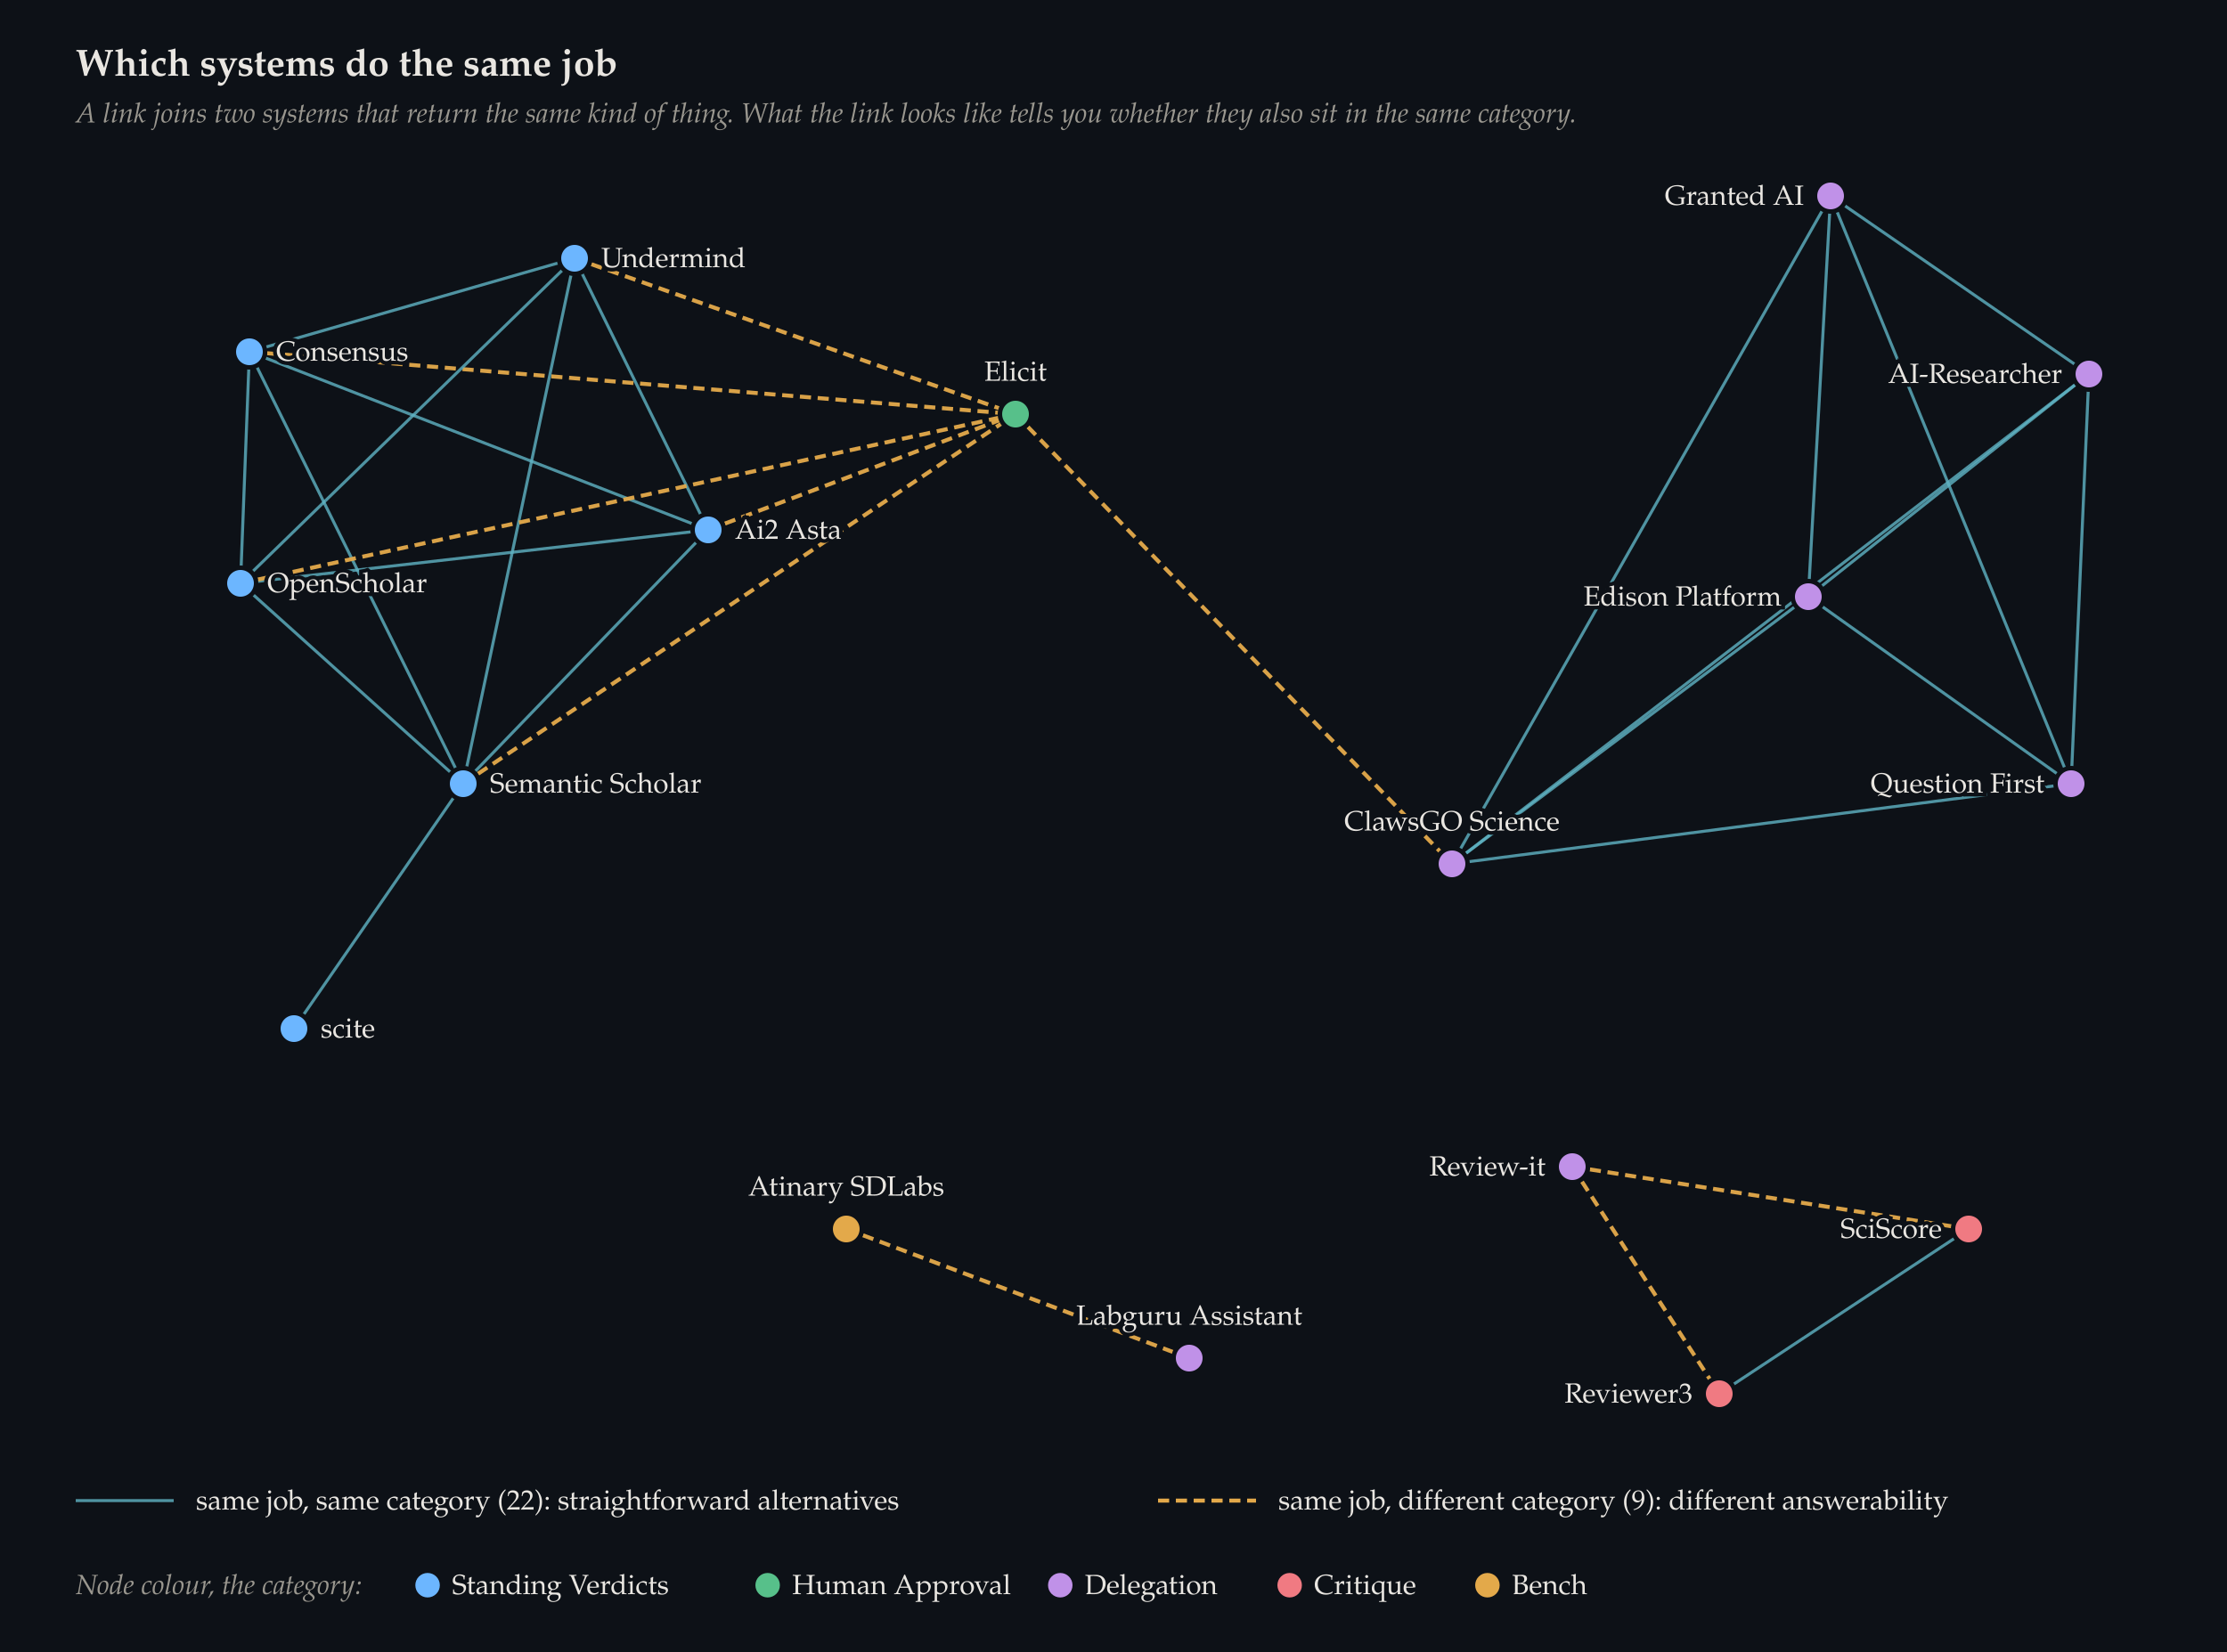
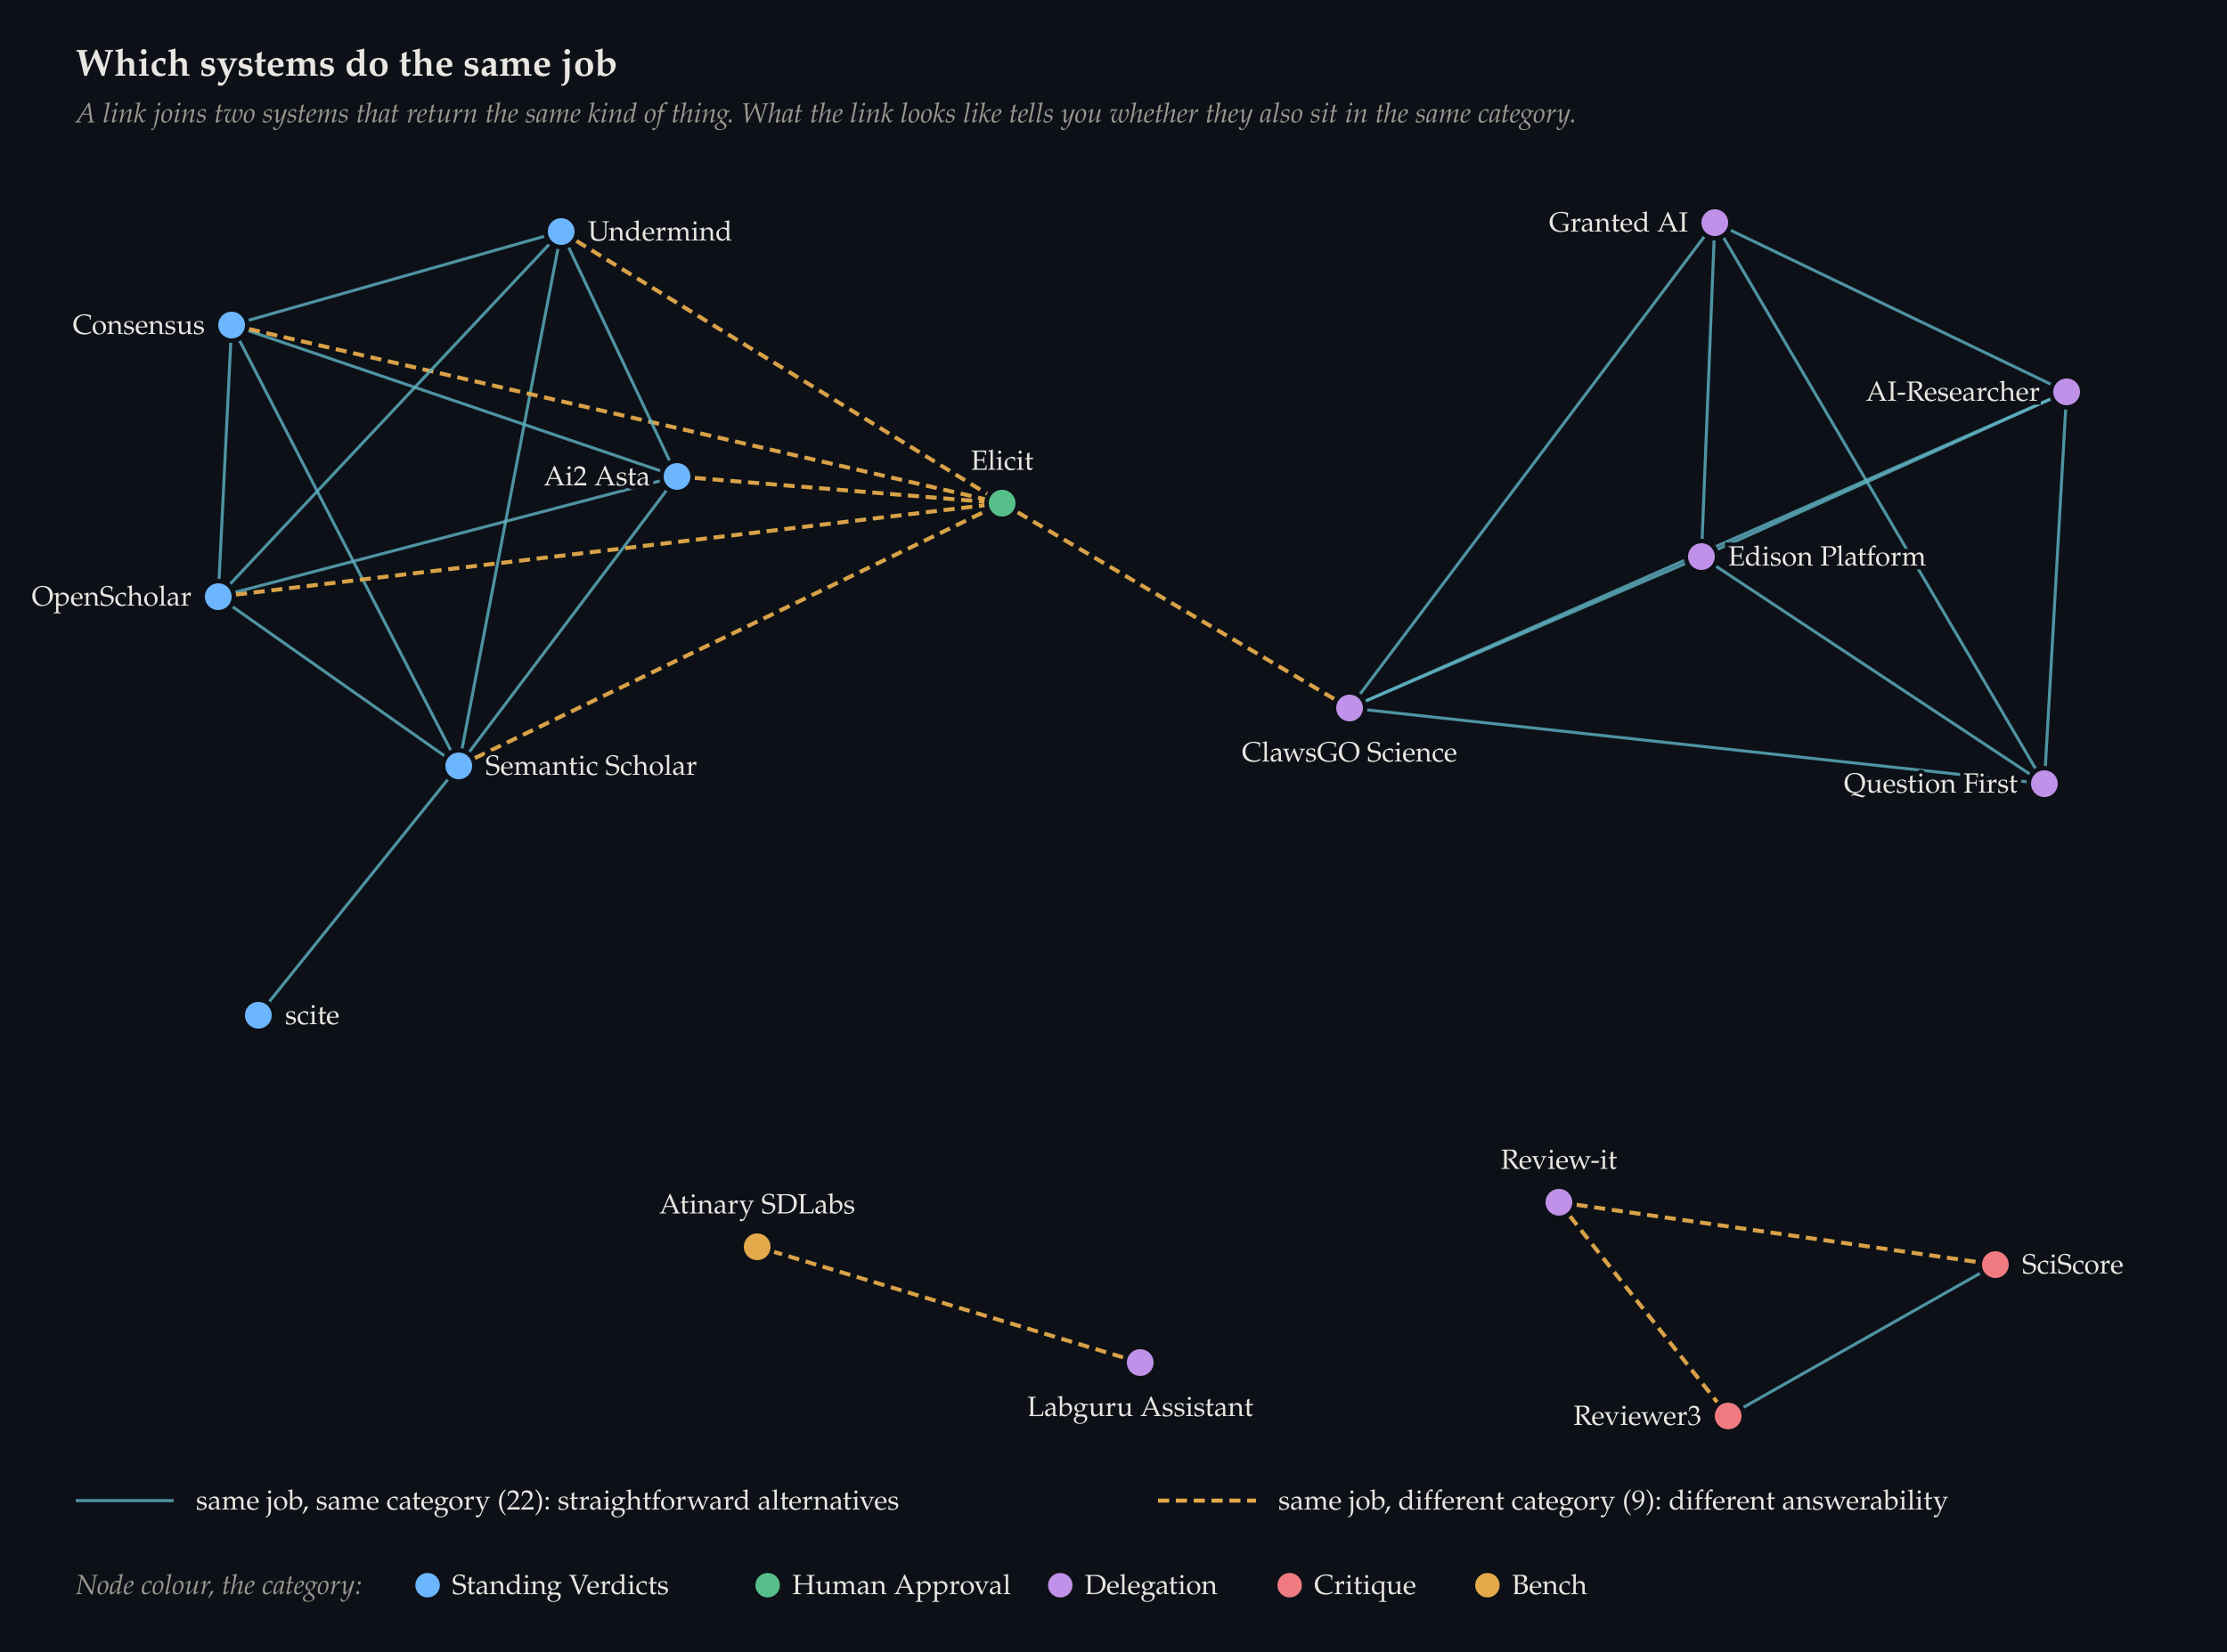
<svg xmlns="http://www.w3.org/2000/svg" width="1000" height="742" viewBox="0 0 1000 742" font-family="&quot;Iowan Old Style&quot;,&quot;Palatino Linotype&quot;,Palatino,&quot;Book Antiqua&quot;,Georgia,&quot;Times New Roman&quot;,serif" role="img" aria-labelledby="gt gd">
  <rect width="1000" height="742" fill="#0d1117" />
  <text x="34" y="34" font-size="17" font-weight="600" fill="#e9e6e1">Which systems do the same job</text>
  <text x="34" y="55" font-size="12.5" font-style="italic" fill="#9a978f">A link joins two systems that return the same kind of thing. What the link looks like tells you whether they also sit in the same category.</text>
-   <line x1="112" y1="158" x2="258" y2="116" stroke="#5fb4c4" stroke-width="1.35" opacity="0.8" />
-   <line x1="112" y1="158" x2="318" y2="238" stroke="#5fb4c4" stroke-width="1.35" opacity="0.8" />
-   <line x1="112" y1="158" x2="108" y2="262" stroke="#5fb4c4" stroke-width="1.35" opacity="0.8" />
-   <line x1="112" y1="158" x2="208" y2="352" stroke="#5fb4c4" stroke-width="1.35" opacity="0.8" />
-   <line x1="112" y1="158" x2="456" y2="186" stroke="#e3a94a" stroke-width="1.8" stroke-dasharray="5 3" opacity="0.95" />
-   <line x1="258" y1="116" x2="318" y2="238" stroke="#5fb4c4" stroke-width="1.35" opacity="0.8" />
-   <line x1="258" y1="116" x2="108" y2="262" stroke="#5fb4c4" stroke-width="1.35" opacity="0.8" />
-   <line x1="258" y1="116" x2="208" y2="352" stroke="#5fb4c4" stroke-width="1.35" opacity="0.8" />
-   <line x1="258" y1="116" x2="456" y2="186" stroke="#e3a94a" stroke-width="1.8" stroke-dasharray="5 3" opacity="0.95" />
-   <line x1="318" y1="238" x2="108" y2="262" stroke="#5fb4c4" stroke-width="1.35" opacity="0.8" />
-   <line x1="318" y1="238" x2="208" y2="352" stroke="#5fb4c4" stroke-width="1.35" opacity="0.8" />
-   <line x1="318" y1="238" x2="456" y2="186" stroke="#e3a94a" stroke-width="1.8" stroke-dasharray="5 3" opacity="0.95" />
-   <line x1="108" y1="262" x2="208" y2="352" stroke="#5fb4c4" stroke-width="1.35" opacity="0.8" />
-   <line x1="108" y1="262" x2="456" y2="186" stroke="#e3a94a" stroke-width="1.8" stroke-dasharray="5 3" opacity="0.95" />
-   <line x1="208" y1="352" x2="132" y2="462" stroke="#5fb4c4" stroke-width="1.35" opacity="0.8" />
-   <line x1="208" y1="352" x2="456" y2="186" stroke="#e3a94a" stroke-width="1.8" stroke-dasharray="5 3" opacity="0.95" />
-   <line x1="456" y1="186" x2="652" y2="388" stroke="#e3a94a" stroke-width="1.8" stroke-dasharray="5 3" opacity="0.95" />
-   <line x1="652" y1="388" x2="822" y2="88" stroke="#5fb4c4" stroke-width="1.35" opacity="0.8" />
-   <line x1="652" y1="388" x2="938" y2="168" stroke="#5fb4c4" stroke-width="1.35" opacity="0.8" />
-   <line x1="652" y1="388" x2="812" y2="268" stroke="#5fb4c4" stroke-width="1.35" opacity="0.8" />
-   <line x1="652" y1="388" x2="930" y2="352" stroke="#5fb4c4" stroke-width="1.35" opacity="0.8" />
-   <line x1="822" y1="88" x2="938" y2="168" stroke="#5fb4c4" stroke-width="1.35" opacity="0.8" />
-   <line x1="822" y1="88" x2="812" y2="268" stroke="#5fb4c4" stroke-width="1.35" opacity="0.8" />
-   <line x1="822" y1="88" x2="930" y2="352" stroke="#5fb4c4" stroke-width="1.35" opacity="0.8" />
-   <line x1="938" y1="168" x2="812" y2="268" stroke="#5fb4c4" stroke-width="1.35" opacity="0.8" />
-   <line x1="938" y1="168" x2="930" y2="352" stroke="#5fb4c4" stroke-width="1.35" opacity="0.8" />
-   <line x1="812" y1="268" x2="930" y2="352" stroke="#5fb4c4" stroke-width="1.35" opacity="0.8" />
-   <line x1="706" y1="524" x2="884" y2="552" stroke="#e3a94a" stroke-width="1.8" stroke-dasharray="5 3" opacity="0.95" />
-   <line x1="706" y1="524" x2="772" y2="626" stroke="#e3a94a" stroke-width="1.8" stroke-dasharray="5 3" opacity="0.95" />
-   <line x1="884" y1="552" x2="772" y2="626" stroke="#5fb4c4" stroke-width="1.35" opacity="0.8" />
-   <line x1="380" y1="552" x2="534" y2="610" stroke="#e3a94a" stroke-width="1.8" stroke-dasharray="5 3" opacity="0.95" />
-   <circle cx="112" cy="158" r="7" fill="#6cb6ff" stroke="#0d1117" stroke-width="2" />
-   <text x="124" y="162" font-size="12.5" text-anchor="start" fill="#e9e6e1" stroke="#0d1117" stroke-width="3.4" paint-order="stroke">Consensus</text>
-   <circle cx="258" cy="116" r="7" fill="#6cb6ff" stroke="#0d1117" stroke-width="2" />
-   <text x="270" y="120" font-size="12.5" text-anchor="start" fill="#e9e6e1" stroke="#0d1117" stroke-width="3.4" paint-order="stroke">Undermind</text>
-   <circle cx="318" cy="238" r="7" fill="#6cb6ff" stroke="#0d1117" stroke-width="2" />
-   <text x="330" y="242" font-size="12.5" text-anchor="start" fill="#e9e6e1" stroke="#0d1117" stroke-width="3.4" paint-order="stroke">Ai2 Asta</text>
-   <circle cx="108" cy="262" r="7" fill="#6cb6ff" stroke="#0d1117" stroke-width="2" />
-   <text x="120" y="266" font-size="12.5" text-anchor="start" fill="#e9e6e1" stroke="#0d1117" stroke-width="3.4" paint-order="stroke">OpenScholar</text>
-   <circle cx="208" cy="352" r="7" fill="#6cb6ff" stroke="#0d1117" stroke-width="2" />
-   <text x="220" y="356" font-size="12.5" text-anchor="start" fill="#e9e6e1" stroke="#0d1117" stroke-width="3.4" paint-order="stroke">Semantic Scholar</text>
-   <circle cx="132" cy="462" r="7" fill="#6cb6ff" stroke="#0d1117" stroke-width="2" />
-   <text x="144" y="466" font-size="12.5" text-anchor="start" fill="#e9e6e1" stroke="#0d1117" stroke-width="3.4" paint-order="stroke">scite</text>
-   <circle cx="456" cy="186" r="7" fill="#57c08a" stroke="#0d1117" stroke-width="2" />
-   <text x="456" y="171" font-size="12.5" text-anchor="middle" fill="#e9e6e1" stroke="#0d1117" stroke-width="3.4" paint-order="stroke">Elicit</text>
-   <circle cx="652" cy="388" r="7" fill="#c091e8" stroke="#0d1117" stroke-width="2" />
-   <text x="652" y="373" font-size="12.5" text-anchor="middle" fill="#e9e6e1" stroke="#0d1117" stroke-width="3.4" paint-order="stroke">ClawsGO Science</text>
-   <circle cx="822" cy="88" r="7" fill="#c091e8" stroke="#0d1117" stroke-width="2" />
-   <text x="810" y="92" font-size="12.5" text-anchor="end" fill="#e9e6e1" stroke="#0d1117" stroke-width="3.4" paint-order="stroke">Granted AI</text>
-   <circle cx="938" cy="168" r="7" fill="#c091e8" stroke="#0d1117" stroke-width="2" />
-   <text x="926" y="172" font-size="12.5" text-anchor="end" fill="#e9e6e1" stroke="#0d1117" stroke-width="3.4" paint-order="stroke">AI-Researcher</text>
-   <circle cx="812" cy="268" r="7" fill="#c091e8" stroke="#0d1117" stroke-width="2" />
-   <text x="800" y="272" font-size="12.5" text-anchor="end" fill="#e9e6e1" stroke="#0d1117" stroke-width="3.4" paint-order="stroke">Edison Platform</text>
-   <circle cx="930" cy="352" r="7" fill="#c091e8" stroke="#0d1117" stroke-width="2" />
-   <text x="918" y="356" font-size="12.5" text-anchor="end" fill="#e9e6e1" stroke="#0d1117" stroke-width="3.4" paint-order="stroke">Question First</text>
-   <circle cx="706" cy="524" r="7" fill="#c091e8" stroke="#0d1117" stroke-width="2" />
-   <text x="694" y="528" font-size="12.5" text-anchor="end" fill="#e9e6e1" stroke="#0d1117" stroke-width="3.4" paint-order="stroke">Review-it</text>
-   <circle cx="884" cy="552" r="7" fill="#f07a82" stroke="#0d1117" stroke-width="2" />
-   <text x="872" y="556" font-size="12.5" text-anchor="end" fill="#e9e6e1" stroke="#0d1117" stroke-width="3.4" paint-order="stroke">SciScore</text>
-   <circle cx="772" cy="626" r="7" fill="#f07a82" stroke="#0d1117" stroke-width="2" />
-   <text x="760" y="630" font-size="12.5" text-anchor="end" fill="#e9e6e1" stroke="#0d1117" stroke-width="3.4" paint-order="stroke">Reviewer3</text>
-   <circle cx="380" cy="552" r="7" fill="#e3a94a" stroke="#0d1117" stroke-width="2" />
-   <text x="380" y="537" font-size="12.5" text-anchor="middle" fill="#e9e6e1" stroke="#0d1117" stroke-width="3.4" paint-order="stroke">Atinary SDLabs</text>
-   <circle cx="534" cy="610" r="7" fill="#c091e8" stroke="#0d1117" stroke-width="2" />
-   <text x="534" y="595" font-size="12.5" text-anchor="middle" fill="#e9e6e1" stroke="#0d1117" stroke-width="3.4" paint-order="stroke">Labguru Assistant</text>
+   <line x1="606" y1="318" x2="764" y2="250" stroke="#5fb4c4" stroke-width="1.35" opacity="0.8" />
+   <line x1="606" y1="318" x2="918" y2="352" stroke="#5fb4c4" stroke-width="1.35" opacity="0.8" />
+   <line x1="606" y1="318" x2="770" y2="100" stroke="#5fb4c4" stroke-width="1.35" opacity="0.8" />
+   <line x1="606" y1="318" x2="928" y2="176" stroke="#5fb4c4" stroke-width="1.35" opacity="0.8" />
+   <line x1="606" y1="318" x2="450" y2="226" stroke="#e3a94a" stroke-width="1.8" stroke-dasharray="5 3" opacity="0.95" />
+   <line x1="764" y1="250" x2="918" y2="352" stroke="#5fb4c4" stroke-width="1.35" opacity="0.8" />
+   <line x1="764" y1="250" x2="770" y2="100" stroke="#5fb4c4" stroke-width="1.35" opacity="0.8" />
+   <line x1="764" y1="250" x2="928" y2="176" stroke="#5fb4c4" stroke-width="1.35" opacity="0.8" />
+   <line x1="918" y1="352" x2="770" y2="100" stroke="#5fb4c4" stroke-width="1.35" opacity="0.8" />
+   <line x1="918" y1="352" x2="928" y2="176" stroke="#5fb4c4" stroke-width="1.35" opacity="0.8" />
+   <line x1="700" y1="540" x2="896" y2="568" stroke="#e3a94a" stroke-width="1.8" stroke-dasharray="5 3" opacity="0.95" />
+   <line x1="700" y1="540" x2="776" y2="636" stroke="#e3a94a" stroke-width="1.8" stroke-dasharray="5 3" opacity="0.95" />
+   <line x1="770" y1="100" x2="928" y2="176" stroke="#5fb4c4" stroke-width="1.35" opacity="0.8" />
+   <line x1="512" y1="612" x2="340" y2="560" stroke="#e3a94a" stroke-width="1.8" stroke-dasharray="5 3" opacity="0.95" />
+   <line x1="206" y1="344" x2="104" y2="146" stroke="#5fb4c4" stroke-width="1.35" opacity="0.8" />
+   <line x1="206" y1="344" x2="252" y2="104" stroke="#5fb4c4" stroke-width="1.35" opacity="0.8" />
+   <line x1="206" y1="344" x2="304" y2="214" stroke="#5fb4c4" stroke-width="1.35" opacity="0.8" />
+   <line x1="206" y1="344" x2="98" y2="268" stroke="#5fb4c4" stroke-width="1.35" opacity="0.8" />
+   <line x1="206" y1="344" x2="116" y2="456" stroke="#5fb4c4" stroke-width="1.35" opacity="0.8" />
+   <line x1="206" y1="344" x2="450" y2="226" stroke="#e3a94a" stroke-width="1.8" stroke-dasharray="5 3" opacity="0.95" />
+   <line x1="104" y1="146" x2="252" y2="104" stroke="#5fb4c4" stroke-width="1.35" opacity="0.8" />
+   <line x1="104" y1="146" x2="304" y2="214" stroke="#5fb4c4" stroke-width="1.35" opacity="0.8" />
+   <line x1="104" y1="146" x2="98" y2="268" stroke="#5fb4c4" stroke-width="1.35" opacity="0.8" />
+   <line x1="104" y1="146" x2="450" y2="226" stroke="#e3a94a" stroke-width="1.8" stroke-dasharray="5 3" opacity="0.95" />
+   <line x1="252" y1="104" x2="304" y2="214" stroke="#5fb4c4" stroke-width="1.35" opacity="0.8" />
+   <line x1="252" y1="104" x2="98" y2="268" stroke="#5fb4c4" stroke-width="1.35" opacity="0.8" />
+   <line x1="252" y1="104" x2="450" y2="226" stroke="#e3a94a" stroke-width="1.8" stroke-dasharray="5 3" opacity="0.95" />
+   <line x1="304" y1="214" x2="98" y2="268" stroke="#5fb4c4" stroke-width="1.35" opacity="0.8" />
+   <line x1="304" y1="214" x2="450" y2="226" stroke="#e3a94a" stroke-width="1.8" stroke-dasharray="5 3" opacity="0.95" />
+   <line x1="98" y1="268" x2="450" y2="226" stroke="#e3a94a" stroke-width="1.8" stroke-dasharray="5 3" opacity="0.95" />
+   <line x1="896" y1="568" x2="776" y2="636" stroke="#5fb4c4" stroke-width="1.35" opacity="0.8" />
+   <circle cx="606" cy="318" r="7" fill="#c091e8" stroke="#0d1117" stroke-width="2" />
+   <text x="606" y="342" font-size="12.5" text-anchor="middle" fill="#e9e6e1" stroke="#0d1117" stroke-width="3.4" paint-order="stroke">ClawsGO Science</text>
+   <circle cx="764" cy="250" r="7" fill="#c091e8" stroke="#0d1117" stroke-width="2" />
+   <text x="776" y="254" font-size="12.5" text-anchor="start" fill="#e9e6e1" stroke="#0d1117" stroke-width="3.4" paint-order="stroke">Edison Platform</text>
+   <circle cx="918" cy="352" r="7" fill="#c091e8" stroke="#0d1117" stroke-width="2" />
+   <text x="906" y="356" font-size="12.5" text-anchor="end" fill="#e9e6e1" stroke="#0d1117" stroke-width="3.4" paint-order="stroke">Question First</text>
+   <circle cx="700" cy="540" r="7" fill="#c091e8" stroke="#0d1117" stroke-width="2" />
+   <text x="700" y="525" font-size="12.5" text-anchor="middle" fill="#e9e6e1" stroke="#0d1117" stroke-width="3.4" paint-order="stroke">Review-it</text>
+   <circle cx="770" cy="100" r="7" fill="#c091e8" stroke="#0d1117" stroke-width="2" />
+   <text x="758" y="104" font-size="12.5" text-anchor="end" fill="#e9e6e1" stroke="#0d1117" stroke-width="3.4" paint-order="stroke">Granted AI</text>
+   <circle cx="512" cy="612" r="7" fill="#c091e8" stroke="#0d1117" stroke-width="2" />
+   <text x="512" y="636" font-size="12.5" text-anchor="middle" fill="#e9e6e1" stroke="#0d1117" stroke-width="3.4" paint-order="stroke">Labguru Assistant</text>
+   <circle cx="928" cy="176" r="7" fill="#c091e8" stroke="#0d1117" stroke-width="2" />
+   <text x="916" y="180" font-size="12.5" text-anchor="end" fill="#e9e6e1" stroke="#0d1117" stroke-width="3.4" paint-order="stroke">AI-Researcher</text>
+   <circle cx="206" cy="344" r="7" fill="#6cb6ff" stroke="#0d1117" stroke-width="2" />
+   <text x="218" y="348" font-size="12.5" text-anchor="start" fill="#e9e6e1" stroke="#0d1117" stroke-width="3.4" paint-order="stroke">Semantic Scholar</text>
+   <circle cx="104" cy="146" r="7" fill="#6cb6ff" stroke="#0d1117" stroke-width="2" />
+   <text x="92" y="150" font-size="12.5" text-anchor="end" fill="#e9e6e1" stroke="#0d1117" stroke-width="3.4" paint-order="stroke">Consensus</text>
+   <circle cx="252" cy="104" r="7" fill="#6cb6ff" stroke="#0d1117" stroke-width="2" />
+   <text x="264" y="108" font-size="12.5" text-anchor="start" fill="#e9e6e1" stroke="#0d1117" stroke-width="3.4" paint-order="stroke">Undermind</text>
+   <circle cx="304" cy="214" r="7" fill="#6cb6ff" stroke="#0d1117" stroke-width="2" />
+   <text x="292" y="218" font-size="12.5" text-anchor="end" fill="#e9e6e1" stroke="#0d1117" stroke-width="3.4" paint-order="stroke">Ai2 Asta</text>
+   <circle cx="98" cy="268" r="7" fill="#6cb6ff" stroke="#0d1117" stroke-width="2" />
+   <text x="86" y="272" font-size="12.5" text-anchor="end" fill="#e9e6e1" stroke="#0d1117" stroke-width="3.4" paint-order="stroke">OpenScholar</text>
+   <circle cx="116" cy="456" r="7" fill="#6cb6ff" stroke="#0d1117" stroke-width="2" />
+   <text x="128" y="460" font-size="12.5" text-anchor="start" fill="#e9e6e1" stroke="#0d1117" stroke-width="3.4" paint-order="stroke">scite</text>
+   <circle cx="450" cy="226" r="7" fill="#57c08a" stroke="#0d1117" stroke-width="2" />
+   <text x="450" y="211" font-size="12.5" text-anchor="middle" fill="#e9e6e1" stroke="#0d1117" stroke-width="3.4" paint-order="stroke">Elicit</text>
+   <circle cx="896" cy="568" r="7" fill="#f07a82" stroke="#0d1117" stroke-width="2" />
+   <text x="908" y="572" font-size="12.5" text-anchor="start" fill="#e9e6e1" stroke="#0d1117" stroke-width="3.4" paint-order="stroke">SciScore</text>
+   <circle cx="776" cy="636" r="7" fill="#f07a82" stroke="#0d1117" stroke-width="2" />
+   <text x="764" y="640" font-size="12.5" text-anchor="end" fill="#e9e6e1" stroke="#0d1117" stroke-width="3.4" paint-order="stroke">Reviewer3</text>
+   <circle cx="340" cy="560" r="7" fill="#e3a94a" stroke="#0d1117" stroke-width="2" />
+   <text x="340" y="545" font-size="12.5" text-anchor="middle" fill="#e9e6e1" stroke="#0d1117" stroke-width="3.4" paint-order="stroke">Atinary SDLabs</text>
  <line x1="34" y1="674" x2="78" y2="674" stroke="#5fb4c4" stroke-width="1.35" opacity="0.8" />
  <text x="88" y="678" font-size="12.5" fill="#e9e6e1">same job, same category (22): straightforward alternatives</text>
  <line x1="520" y1="674" x2="564" y2="674" stroke="#e3a94a" stroke-width="1.8" stroke-dasharray="5 3" />
  <text x="574" y="678" font-size="12.5" fill="#e9e6e1">same job, different category (9): different answerability</text>
  <text x="34" y="716" font-size="12.5" font-style="italic" fill="#9a978f">Node colour, the category:</text>
  <circle cx="192" cy="712" r="5.5" fill="#6cb6ff" />
  <text x="203" y="716" font-size="12.5" fill="#e9e6e1">Standing Verdicts</text>
  <circle cx="344.7" cy="712" r="5.5" fill="#57c08a" />
  <text x="355.7" y="716" font-size="12.5" fill="#e9e6e1">Human Approval</text>
  <circle cx="476.1" cy="712" r="5.5" fill="#c091e8" />
  <text x="487.1" y="716" font-size="12.5" fill="#e9e6e1">Delegation</text>
  <circle cx="579.1" cy="712" r="5.5" fill="#f07a82" />
  <text x="590.1" y="716" font-size="12.5" fill="#e9e6e1">Critique</text>
  <circle cx="667.9" cy="712" r="5.5" fill="#e3a94a" />
  <text x="678.9" y="716" font-size="12.5" fill="#e9e6e1">Bench</text>
</svg>
